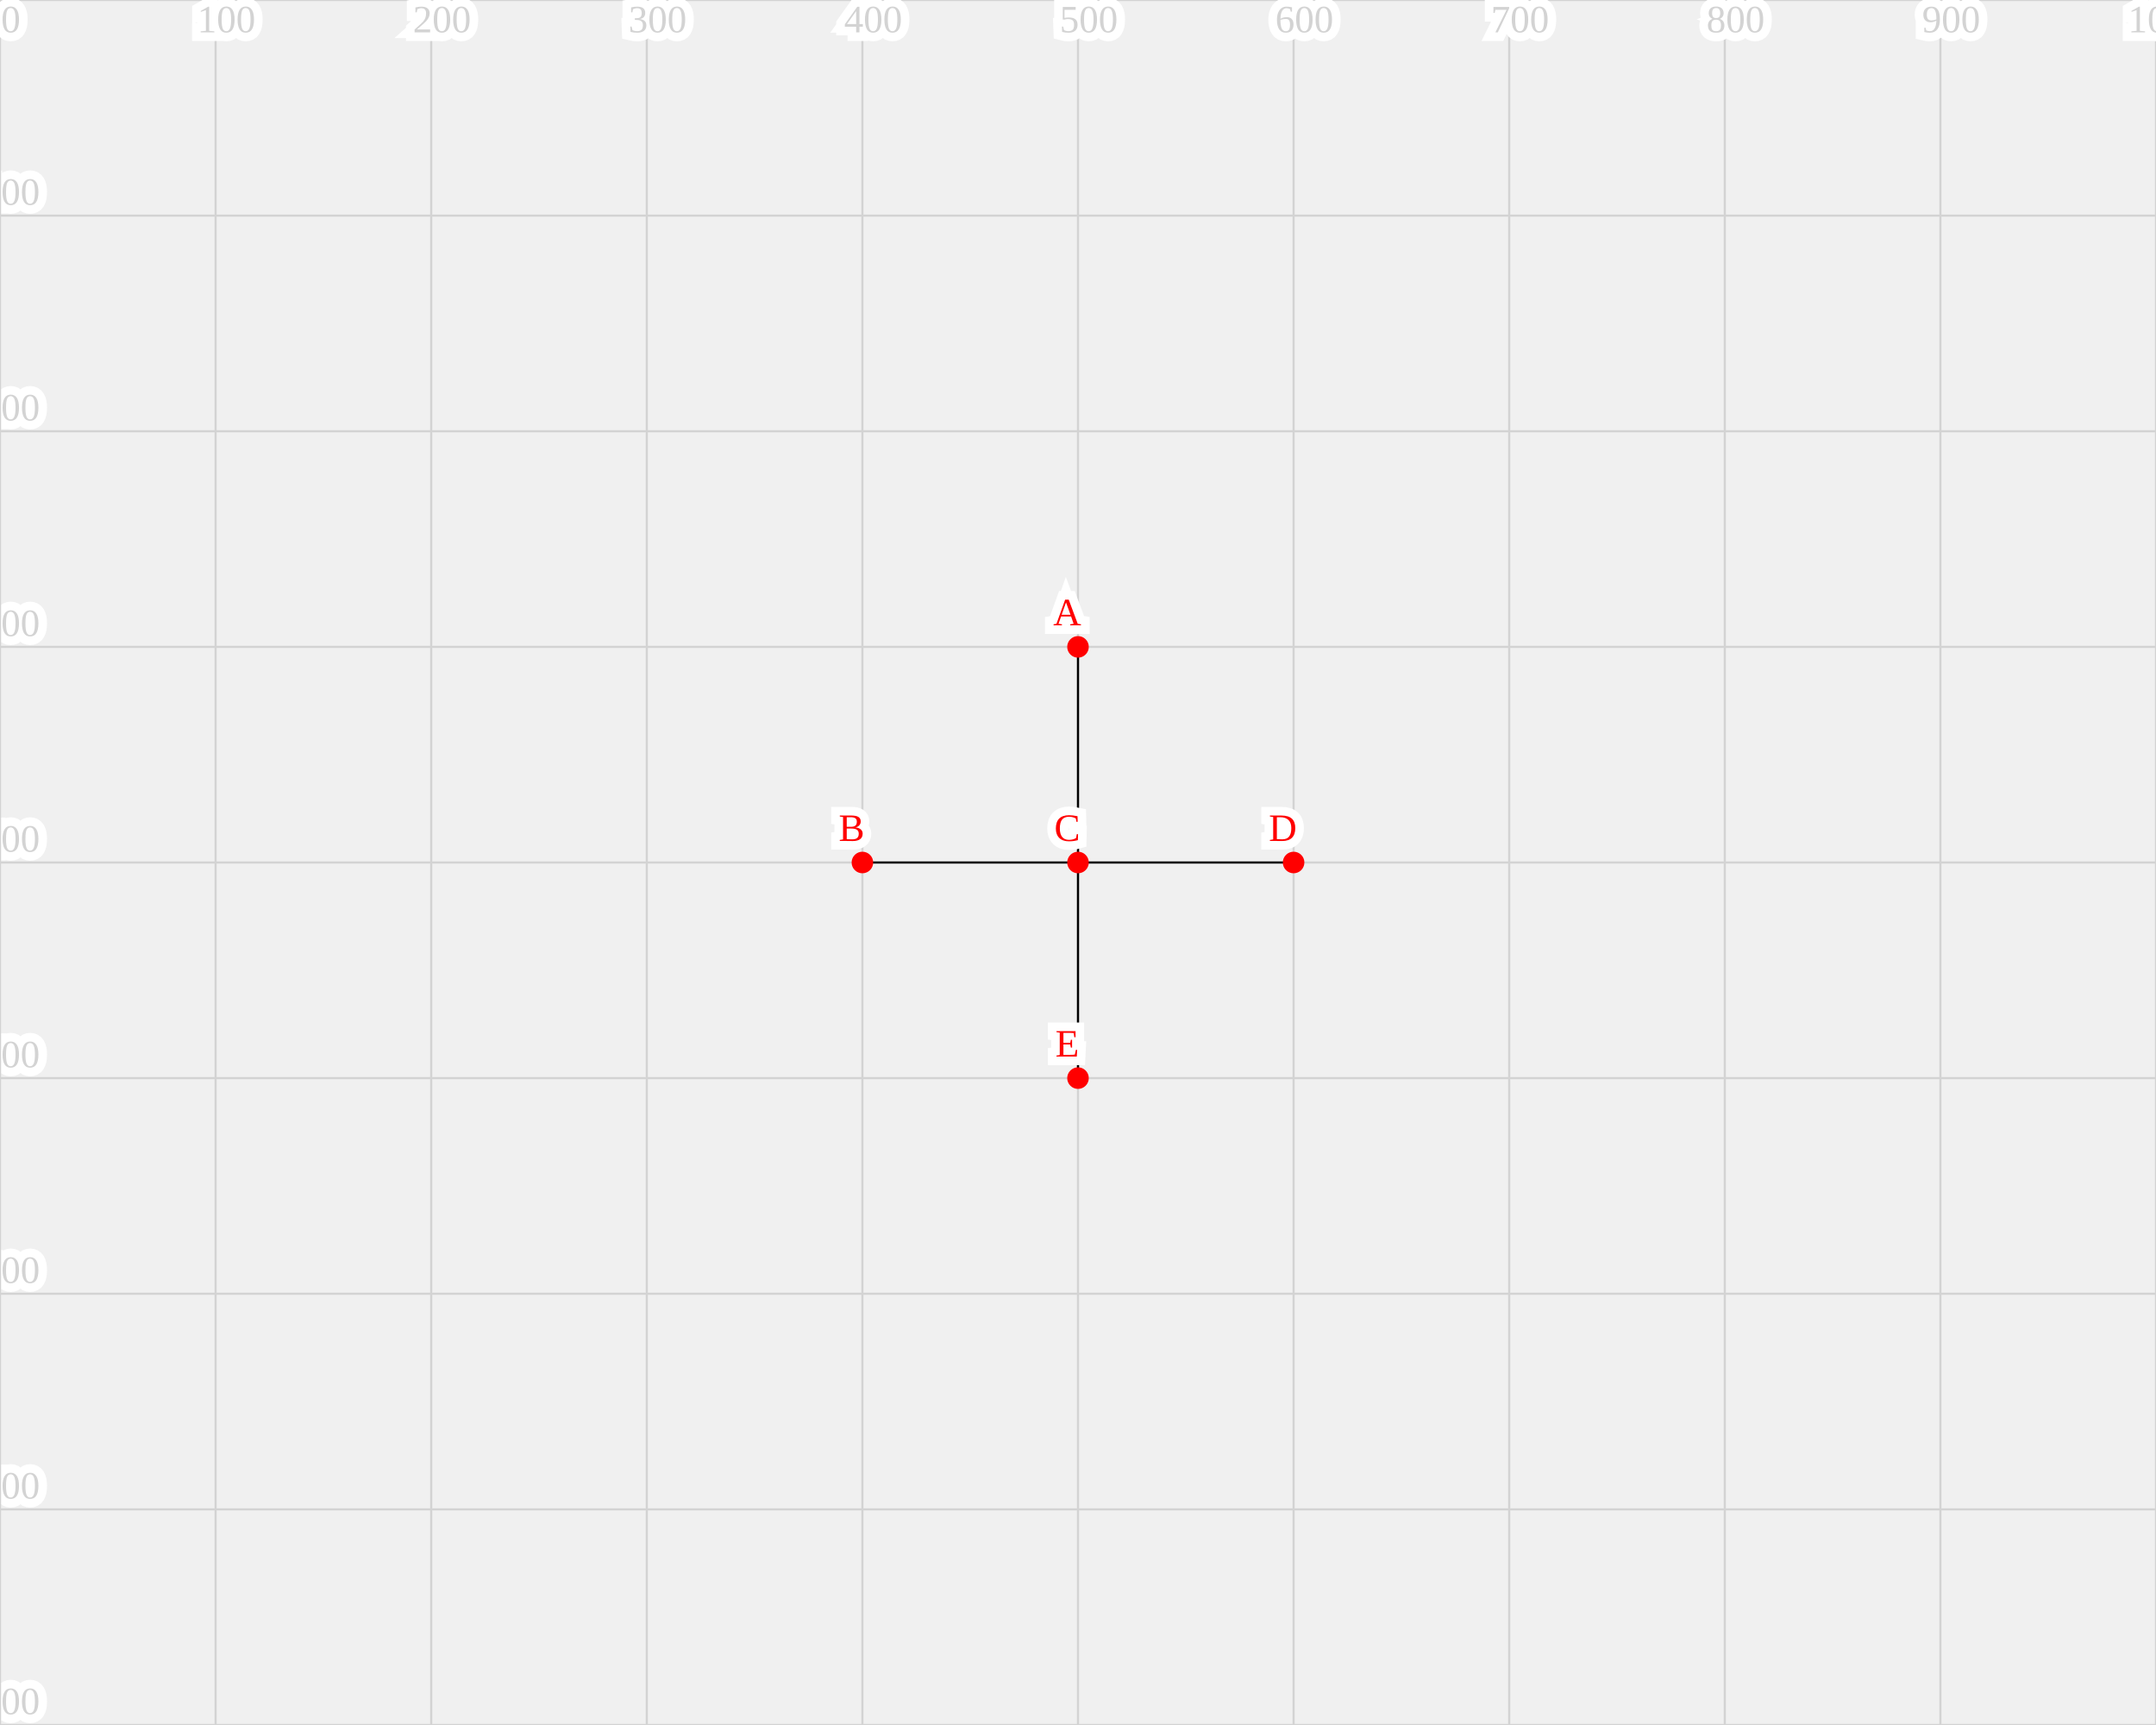
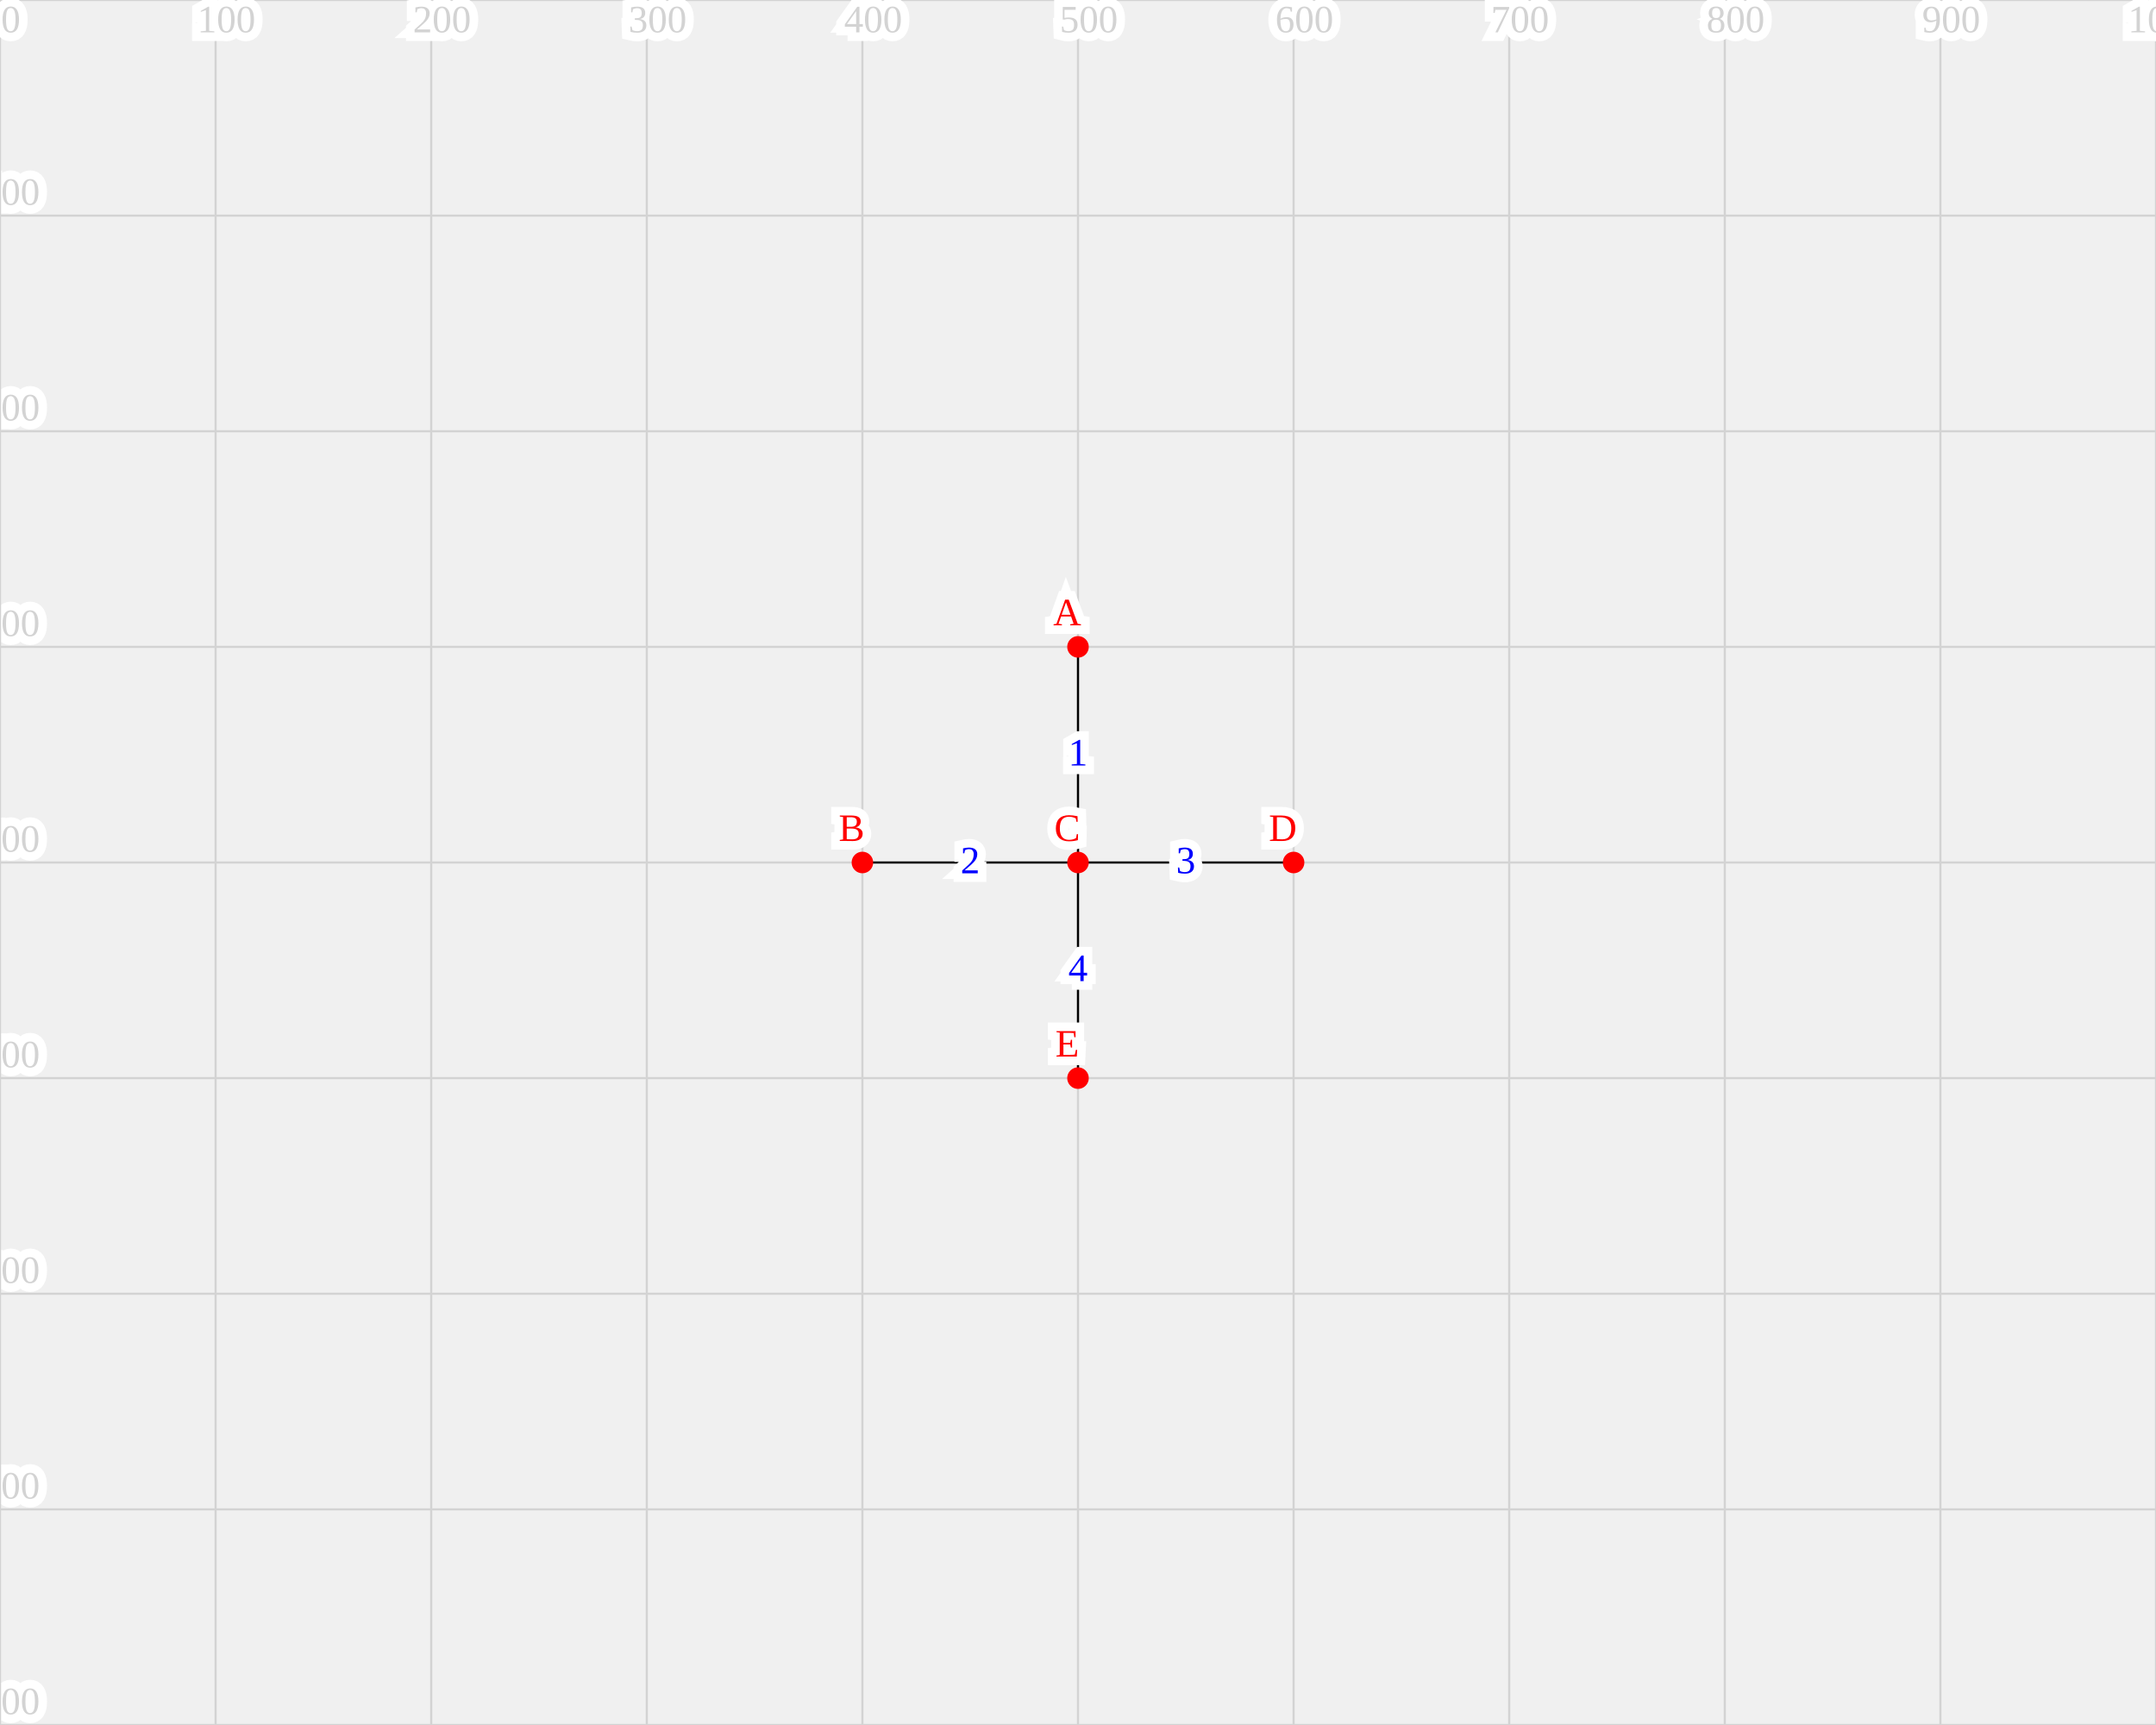
<svg xmlns="http://www.w3.org/2000/svg" version="1.1" width="1000" height="800">
  <line x1="0" y1="0" x2="1000" y2="0" stroke="lightgrey" />
  <text x="5" y="-5" stroke="#ffffff" stroke-opacity="1" font-size="18px" stroke-width="8" text-anchor="middle">0</text>
  <text x="5" y="-5" fill="lightgrey" font-size="18px" text-anchor="middle">0</text>
  <line x1="0" y1="100" x2="1000" y2="100" stroke="lightgrey" />
  <text x="5" y="95" stroke="#ffffff" stroke-opacity="1" font-size="18px" stroke-width="8" text-anchor="middle">100</text>
  <text x="5" y="95" fill="lightgrey" font-size="18px" text-anchor="middle">100</text>
  <line x1="0" y1="200" x2="1000" y2="200" stroke="lightgrey" />
  <text x="5" y="195" stroke="#ffffff" stroke-opacity="1" font-size="18px" stroke-width="8" text-anchor="middle">200</text>
  <text x="5" y="195" fill="lightgrey" font-size="18px" text-anchor="middle">200</text>
  <line x1="0" y1="300" x2="1000" y2="300" stroke="lightgrey" />
  <text x="5" y="295" stroke="#ffffff" stroke-opacity="1" font-size="18px" stroke-width="8" text-anchor="middle">300</text>
  <text x="5" y="295" fill="lightgrey" font-size="18px" text-anchor="middle">300</text>
  <line x1="0" y1="400" x2="1000" y2="400" stroke="lightgrey" />
  <text x="5" y="395" stroke="#ffffff" stroke-opacity="1" font-size="18px" stroke-width="8" text-anchor="middle">400</text>
  <text x="5" y="395" fill="lightgrey" font-size="18px" text-anchor="middle">400</text>
  <line x1="0" y1="500" x2="1000" y2="500" stroke="lightgrey" />
  <text x="5" y="495" stroke="#ffffff" stroke-opacity="1" font-size="18px" stroke-width="8" text-anchor="middle">500</text>
  <text x="5" y="495" fill="lightgrey" font-size="18px" text-anchor="middle">500</text>
  <line x1="0" y1="600" x2="1000" y2="600" stroke="lightgrey" />
  <text x="5" y="595" stroke="#ffffff" stroke-opacity="1" font-size="18px" stroke-width="8" text-anchor="middle">600</text>
  <text x="5" y="595" fill="lightgrey" font-size="18px" text-anchor="middle">600</text>
  <line x1="0" y1="700" x2="1000" y2="700" stroke="lightgrey" />
  <text x="5" y="695" stroke="#ffffff" stroke-opacity="1" font-size="18px" stroke-width="8" text-anchor="middle">700</text>
  <text x="5" y="695" fill="lightgrey" font-size="18px" text-anchor="middle">700</text>
  <line x1="0" y1="800" x2="1000" y2="800" stroke="lightgrey" />
  <text x="5" y="795" stroke="#ffffff" stroke-opacity="1" font-size="18px" stroke-width="8" text-anchor="middle">800</text>
  <text x="5" y="795" fill="lightgrey" font-size="18px" text-anchor="middle">800</text>
  <line x1="0" y1="0" x2="0" y2="800" stroke="lightgrey" />
  <text x="5" y="15" stroke="#ffffff" stroke-opacity="1" font-size="18px" stroke-width="8" text-anchor="middle">0</text>
  <text x="5" y="15" fill="lightgrey" font-size="18px" text-anchor="middle">0</text>
  <line x1="100" y1="0" x2="100" y2="800" stroke="lightgrey" />
  <text x="105" y="15" stroke="#ffffff" stroke-opacity="1" font-size="18px" stroke-width="8" text-anchor="middle">100</text>
  <text x="105" y="15" fill="lightgrey" font-size="18px" text-anchor="middle">100</text>
  <line x1="200" y1="0" x2="200" y2="800" stroke="lightgrey" />
  <text x="205" y="15" stroke="#ffffff" stroke-opacity="1" font-size="18px" stroke-width="8" text-anchor="middle">200</text>
  <text x="205" y="15" fill="lightgrey" font-size="18px" text-anchor="middle">200</text>
  <line x1="300" y1="0" x2="300" y2="800" stroke="lightgrey" />
  <text x="305" y="15" stroke="#ffffff" stroke-opacity="1" font-size="18px" stroke-width="8" text-anchor="middle">300</text>
  <text x="305" y="15" fill="lightgrey" font-size="18px" text-anchor="middle">300</text>
  <line x1="400" y1="0" x2="400" y2="800" stroke="lightgrey" />
  <text x="405" y="15" stroke="#ffffff" stroke-opacity="1" font-size="18px" stroke-width="8" text-anchor="middle">400</text>
  <text x="405" y="15" fill="lightgrey" font-size="18px" text-anchor="middle">400</text>
  <line x1="500" y1="0" x2="500" y2="800" stroke="lightgrey" />
  <text x="505" y="15" stroke="#ffffff" stroke-opacity="1" font-size="18px" stroke-width="8" text-anchor="middle">500</text>
  <text x="505" y="15" fill="lightgrey" font-size="18px" text-anchor="middle">500</text>
  <line x1="600" y1="0" x2="600" y2="800" stroke="lightgrey" />
  <text x="605" y="15" stroke="#ffffff" stroke-opacity="1" font-size="18px" stroke-width="8" text-anchor="middle">600</text>
  <text x="605" y="15" fill="lightgrey" font-size="18px" text-anchor="middle">600</text>
  <line x1="700" y1="0" x2="700" y2="800" stroke="lightgrey" />
  <text x="705" y="15" stroke="#ffffff" stroke-opacity="1" font-size="18px" stroke-width="8" text-anchor="middle">700</text>
  <text x="705" y="15" fill="lightgrey" font-size="18px" text-anchor="middle">700</text>
  <line x1="800" y1="0" x2="800" y2="800" stroke="lightgrey" />
  <text x="805" y="15" stroke="#ffffff" stroke-opacity="1" font-size="18px" stroke-width="8" text-anchor="middle">800</text>
  <text x="805" y="15" fill="lightgrey" font-size="18px" text-anchor="middle">800</text>
  <line x1="900" y1="0" x2="900" y2="800" stroke="lightgrey" />
  <text x="905" y="15" stroke="#ffffff" stroke-opacity="1" font-size="18px" stroke-width="8" text-anchor="middle">900</text>
  <text x="905" y="15" fill="lightgrey" font-size="18px" text-anchor="middle">900</text>
  <line x1="1000" y1="0" x2="1000" y2="800" stroke="lightgrey" />
  <text x="1005" y="15" stroke="#ffffff" stroke-opacity="1" font-size="18px" stroke-width="8" text-anchor="middle">1000</text>
  <text x="1005" y="15" fill="lightgrey" font-size="18px" text-anchor="middle">1000</text>
  <line x1="500" y1="400" x2="500" y2="300" stroke="black" />
+   <text x="500" y="355" stroke="#ffffff" stroke-opacity="1" font-size="18px" stroke-width="8" text-anchor="middle">1</text>
+   <text x="500" y="355" fill="blue" font-size="18px" text-anchor="middle">1</text>
  <line x1="500" y1="400" x2="400" y2="400" stroke="black" />
+   <text x="450" y="405" stroke="#ffffff" stroke-opacity="1" font-size="18px" stroke-width="8" text-anchor="middle">2</text>
+   <text x="450" y="405" fill="blue" font-size="18px" text-anchor="middle">2</text>
  <line x1="500" y1="400" x2="600" y2="400" stroke="black" />
+   <text x="550" y="405" stroke="#ffffff" stroke-opacity="1" font-size="18px" stroke-width="8" text-anchor="middle">3</text>
+   <text x="550" y="405" fill="blue" font-size="18px" text-anchor="middle">3</text>
  <line x1="500" y1="400" x2="500" y2="500" stroke="black" />
+   <text x="500" y="455" stroke="#ffffff" stroke-opacity="1" font-size="18px" stroke-width="8" text-anchor="middle">4</text>
+   <text x="500" y="455" fill="blue" font-size="18px" text-anchor="middle">4</text>
  <circle cx="500" cy="300" r="5" fill="red" />
  <text x="495" y="290" stroke="#ffffff" stroke-opacity="1" font-size="18px" stroke-width="8" text-anchor="middle">A</text>
  <text x="495" y="290" fill="red" font-size="18px" text-anchor="middle">A</text>
  <circle cx="400" cy="400" r="5" fill="red" />
  <text x="395" y="390" stroke="#ffffff" stroke-opacity="1" font-size="18px" stroke-width="8" text-anchor="middle">B</text>
  <text x="395" y="390" fill="red" font-size="18px" text-anchor="middle">B</text>
  <circle cx="500" cy="400" r="5" fill="red" />
  <text x="495" y="390" stroke="#ffffff" stroke-opacity="1" font-size="18px" stroke-width="8" text-anchor="middle">C</text>
  <text x="495" y="390" fill="red" font-size="18px" text-anchor="middle">C</text>
  <circle cx="600" cy="400" r="5" fill="red" />
  <text x="595" y="390" stroke="#ffffff" stroke-opacity="1" font-size="18px" stroke-width="8" text-anchor="middle">D</text>
  <text x="595" y="390" fill="red" font-size="18px" text-anchor="middle">D</text>
  <circle cx="500" cy="500" r="5" fill="red" />
  <text x="495" y="490" stroke="#ffffff" stroke-opacity="1" font-size="18px" stroke-width="8" text-anchor="middle">E</text>
  <text x="495" y="490" fill="red" font-size="18px" text-anchor="middle">E</text>
</svg>
